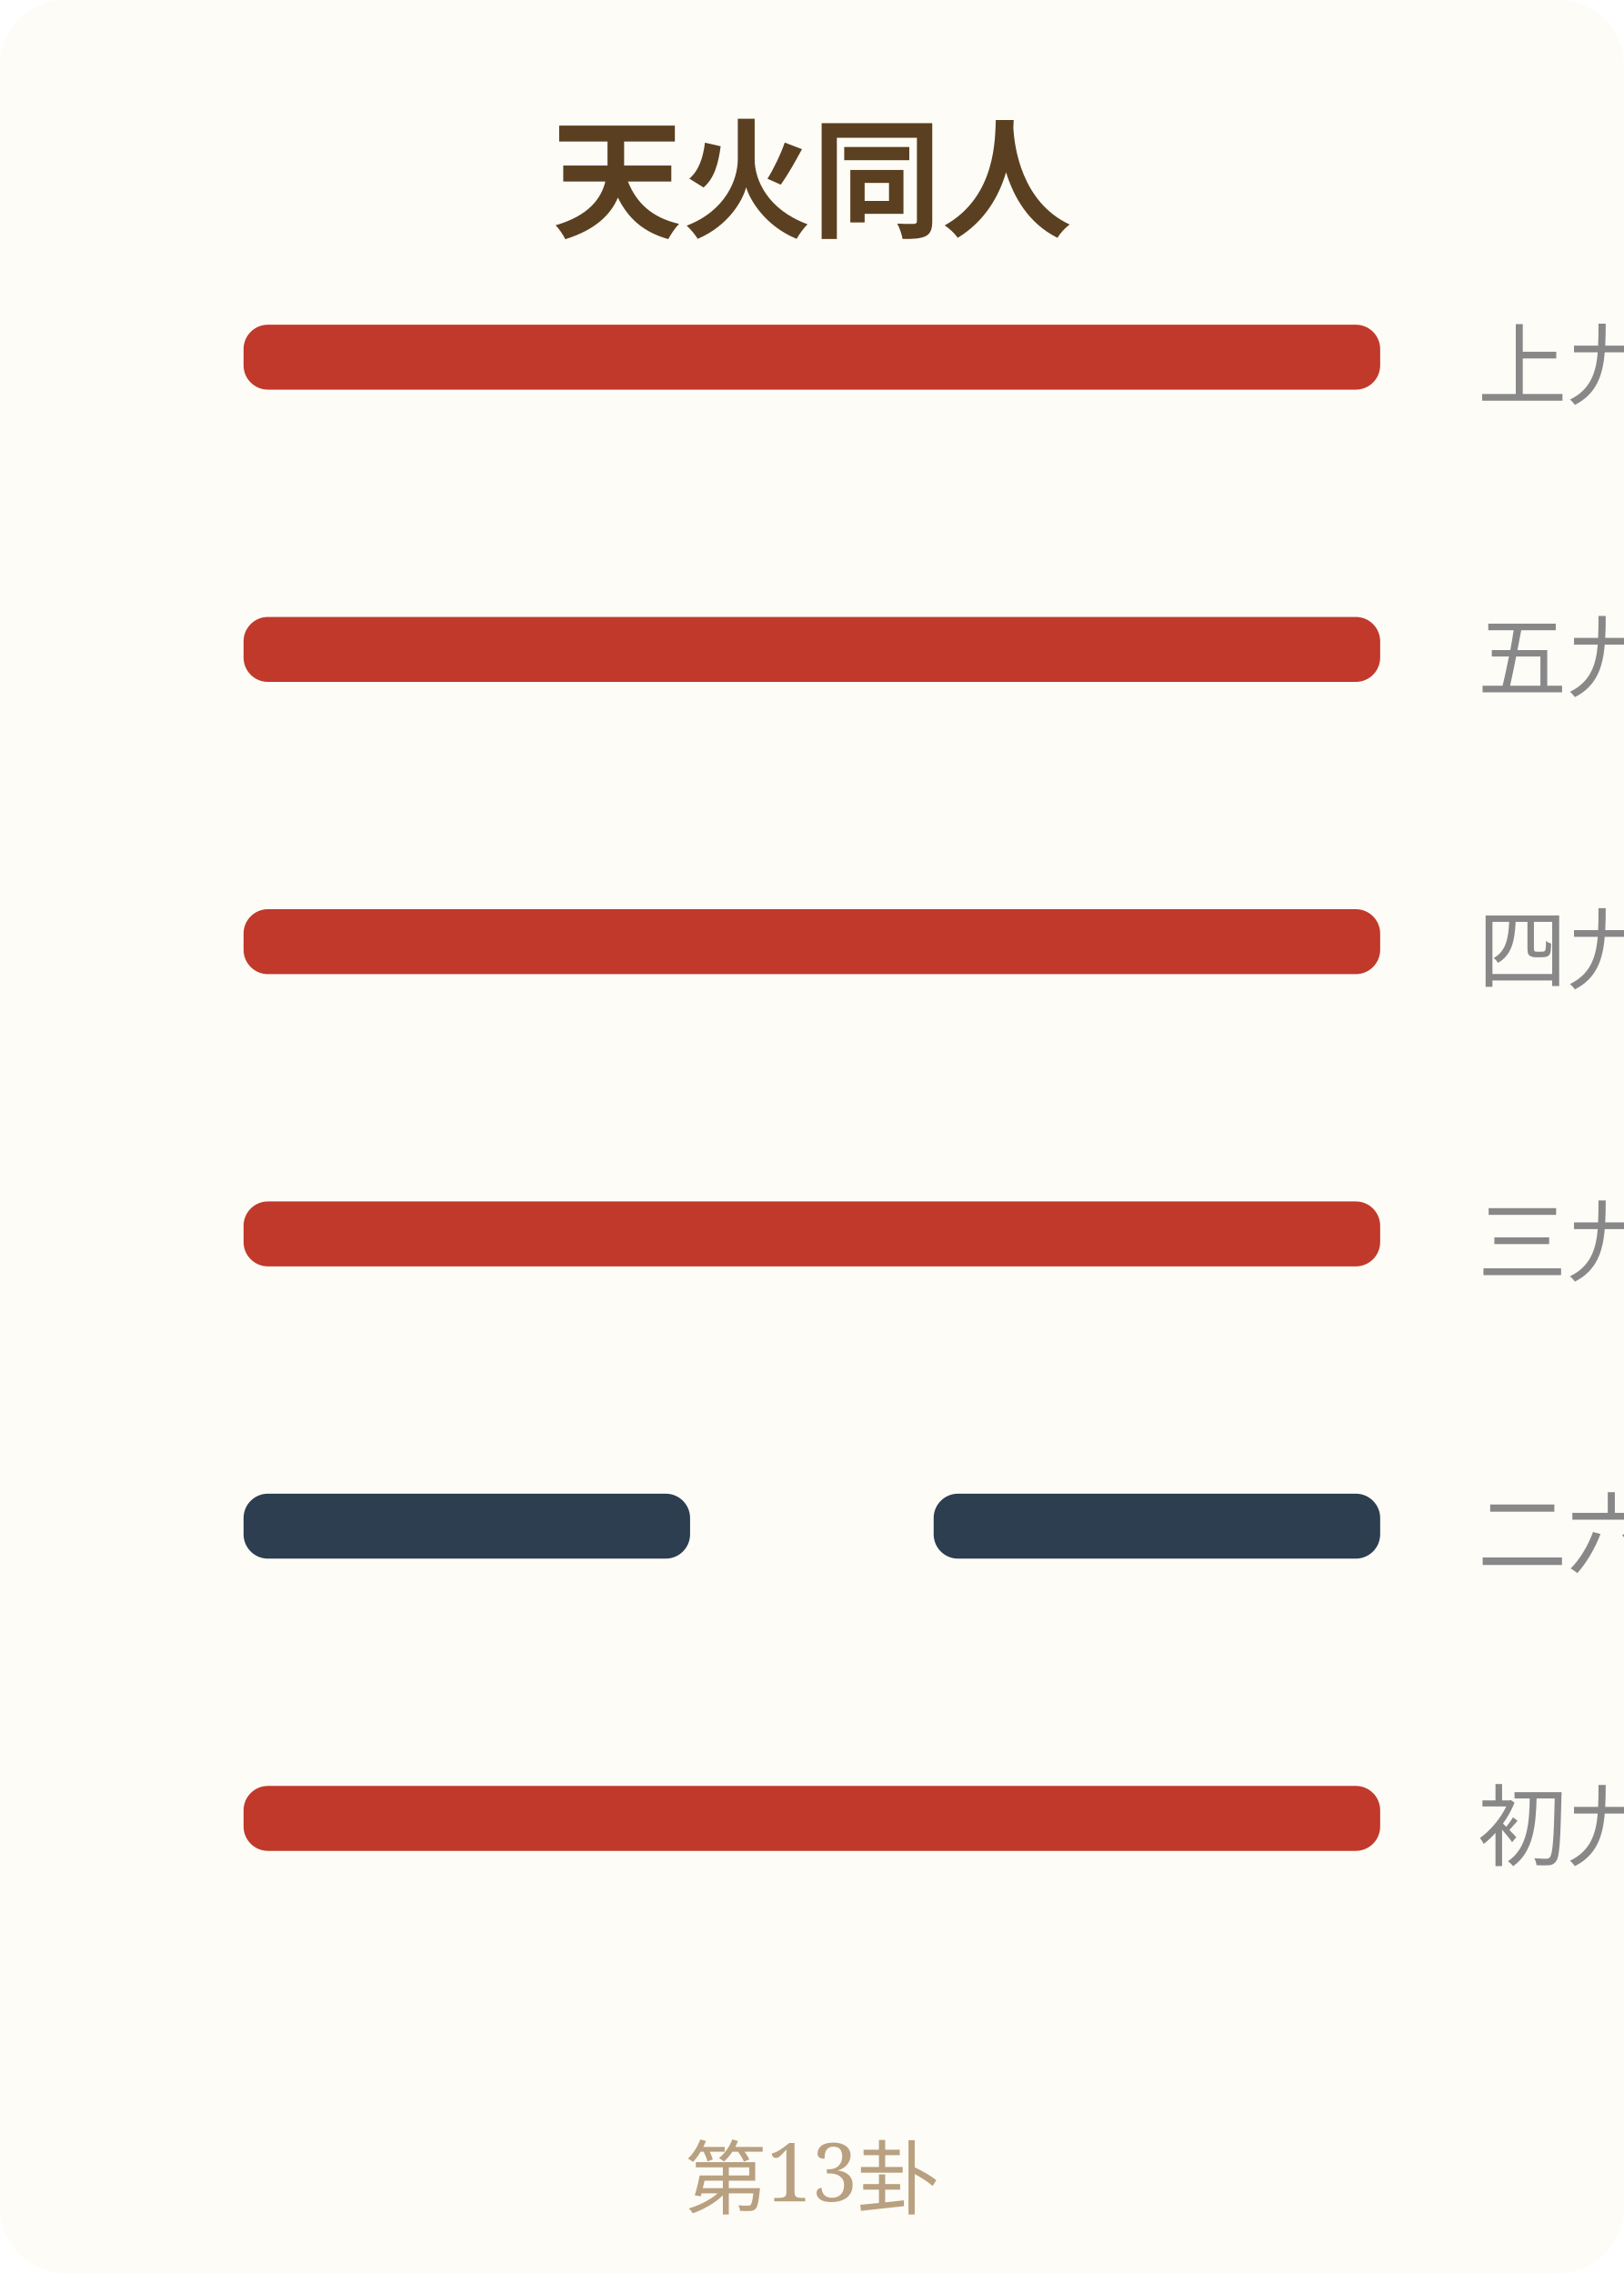
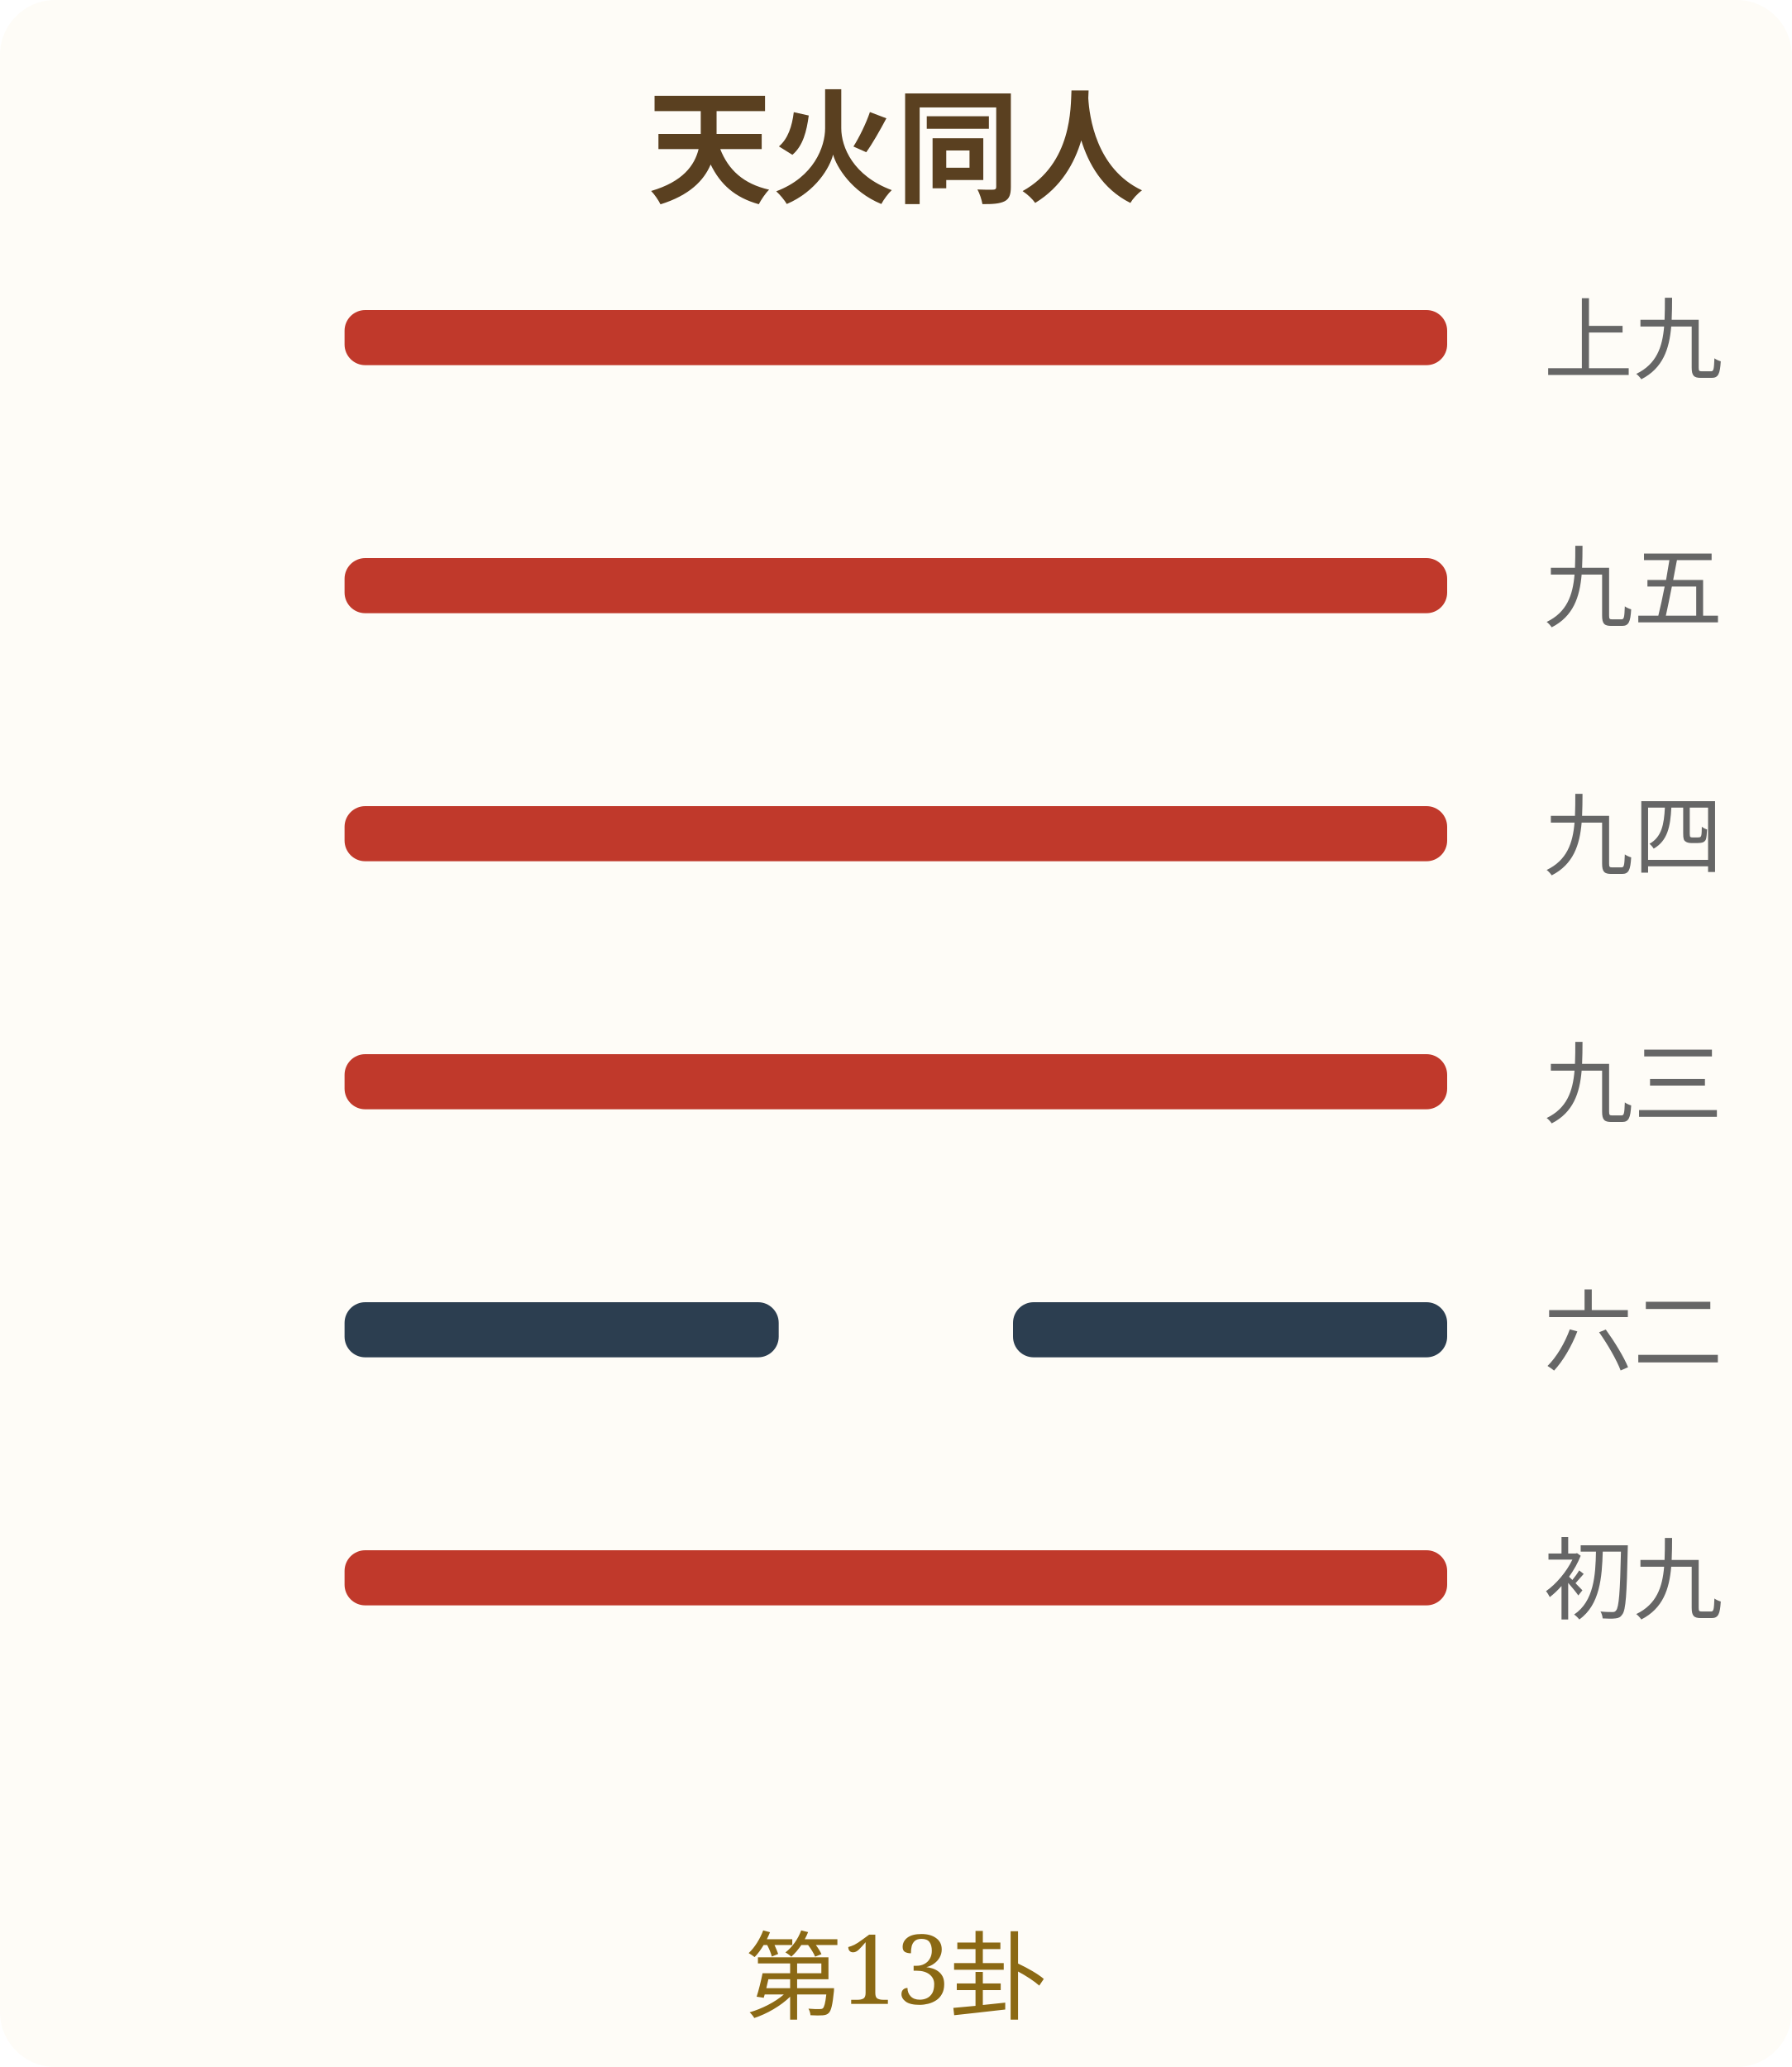
- <svg xmlns="http://www.w3.org/2000/svg" viewBox="0 0 200 280" width="200" height="280">
-   <rect width="200" height="280" fill="#fefcf7" rx="8" />
-   <text x="100" y="28" text-anchor="middle" font-size="16" font-weight="bold" fill="#5a4020" font-family="serif">天火同人</text>
-   <rect x="30" y="40" width="140" height="8" rx="3" fill="#c0392b" />
-   <text x="182" y="49" font-size="11" fill="#888" font-family="sans-serif">上九</text>
-   <rect x="30" y="76" width="140" height="8" rx="3" fill="#c0392b" />
-   <text x="182" y="85" font-size="11" fill="#888" font-family="sans-serif">五九</text>
-   <rect x="30" y="112" width="140" height="8" rx="3" fill="#c0392b" />
-   <text x="182" y="121" font-size="11" fill="#888" font-family="sans-serif">四九</text>
-   <rect x="30" y="148" width="140" height="8" rx="3" fill="#c0392b" />
-   <text x="182" y="157" font-size="11" fill="#888" font-family="sans-serif">三九</text>
-   <rect x="30" y="184" width="55" height="8" rx="3" fill="#2c3e50" />
-   <rect x="115" y="184" width="55" height="8" rx="3" fill="#2c3e50" />
-   <text x="182" y="193" font-size="11" fill="#888" font-family="sans-serif">二六</text>
-   <rect x="30" y="220" width="140" height="8" rx="3" fill="#c0392b" />
-   <text x="182" y="229" font-size="11" fill="#888" font-family="sans-serif">初九</text>
-   <text x="100" y="272" text-anchor="middle" font-size="10" fill="#b8a080" font-family="serif">第13卦</text>
+ <svg xmlns="http://www.w3.org/2000/svg" viewBox="0 0 260 300" width="260" height="300">
+   <rect width="260" height="300" fill="#fefcf7" rx="8" />
+   <text x="130" y="28" text-anchor="middle" font-size="18" font-weight="bold" fill="#5a4020" font-family="serif">天火同人</text>
+   <rect x="50" y="45" width="160" height="8" rx="3" fill="#c0392b" />
+   <text x="224" y="54" font-size="13" fill="#666" font-family="sans-serif">上九</text>
+   <rect x="50" y="81" width="160" height="8" rx="3" fill="#c0392b" />
+   <text x="224" y="90" font-size="13" fill="#666" font-family="sans-serif">九五</text>
+   <rect x="50" y="117" width="160" height="8" rx="3" fill="#c0392b" />
+   <text x="224" y="126" font-size="13" fill="#666" font-family="sans-serif">九四</text>
+   <rect x="50" y="153" width="160" height="8" rx="3" fill="#c0392b" />
+   <text x="224" y="162" font-size="13" fill="#666" font-family="sans-serif">九三</text>
+   <rect x="50" y="189" width="63" height="8" rx="3" fill="#2c3e50" />
+   <rect x="147" y="189" width="63" height="8" rx="3" fill="#2c3e50" />
+   <text x="224" y="198" font-size="13" fill="#666" font-family="sans-serif">六二</text>
+   <rect x="50" y="225" width="160" height="8" rx="3" fill="#c0392b" />
+   <text x="224" y="234" font-size="13" fill="#666" font-family="sans-serif">初九</text>
+   <text x="130" y="292" text-anchor="middle" font-size="14" fill="#8b6914" font-family="serif">第13卦</text>
</svg>
